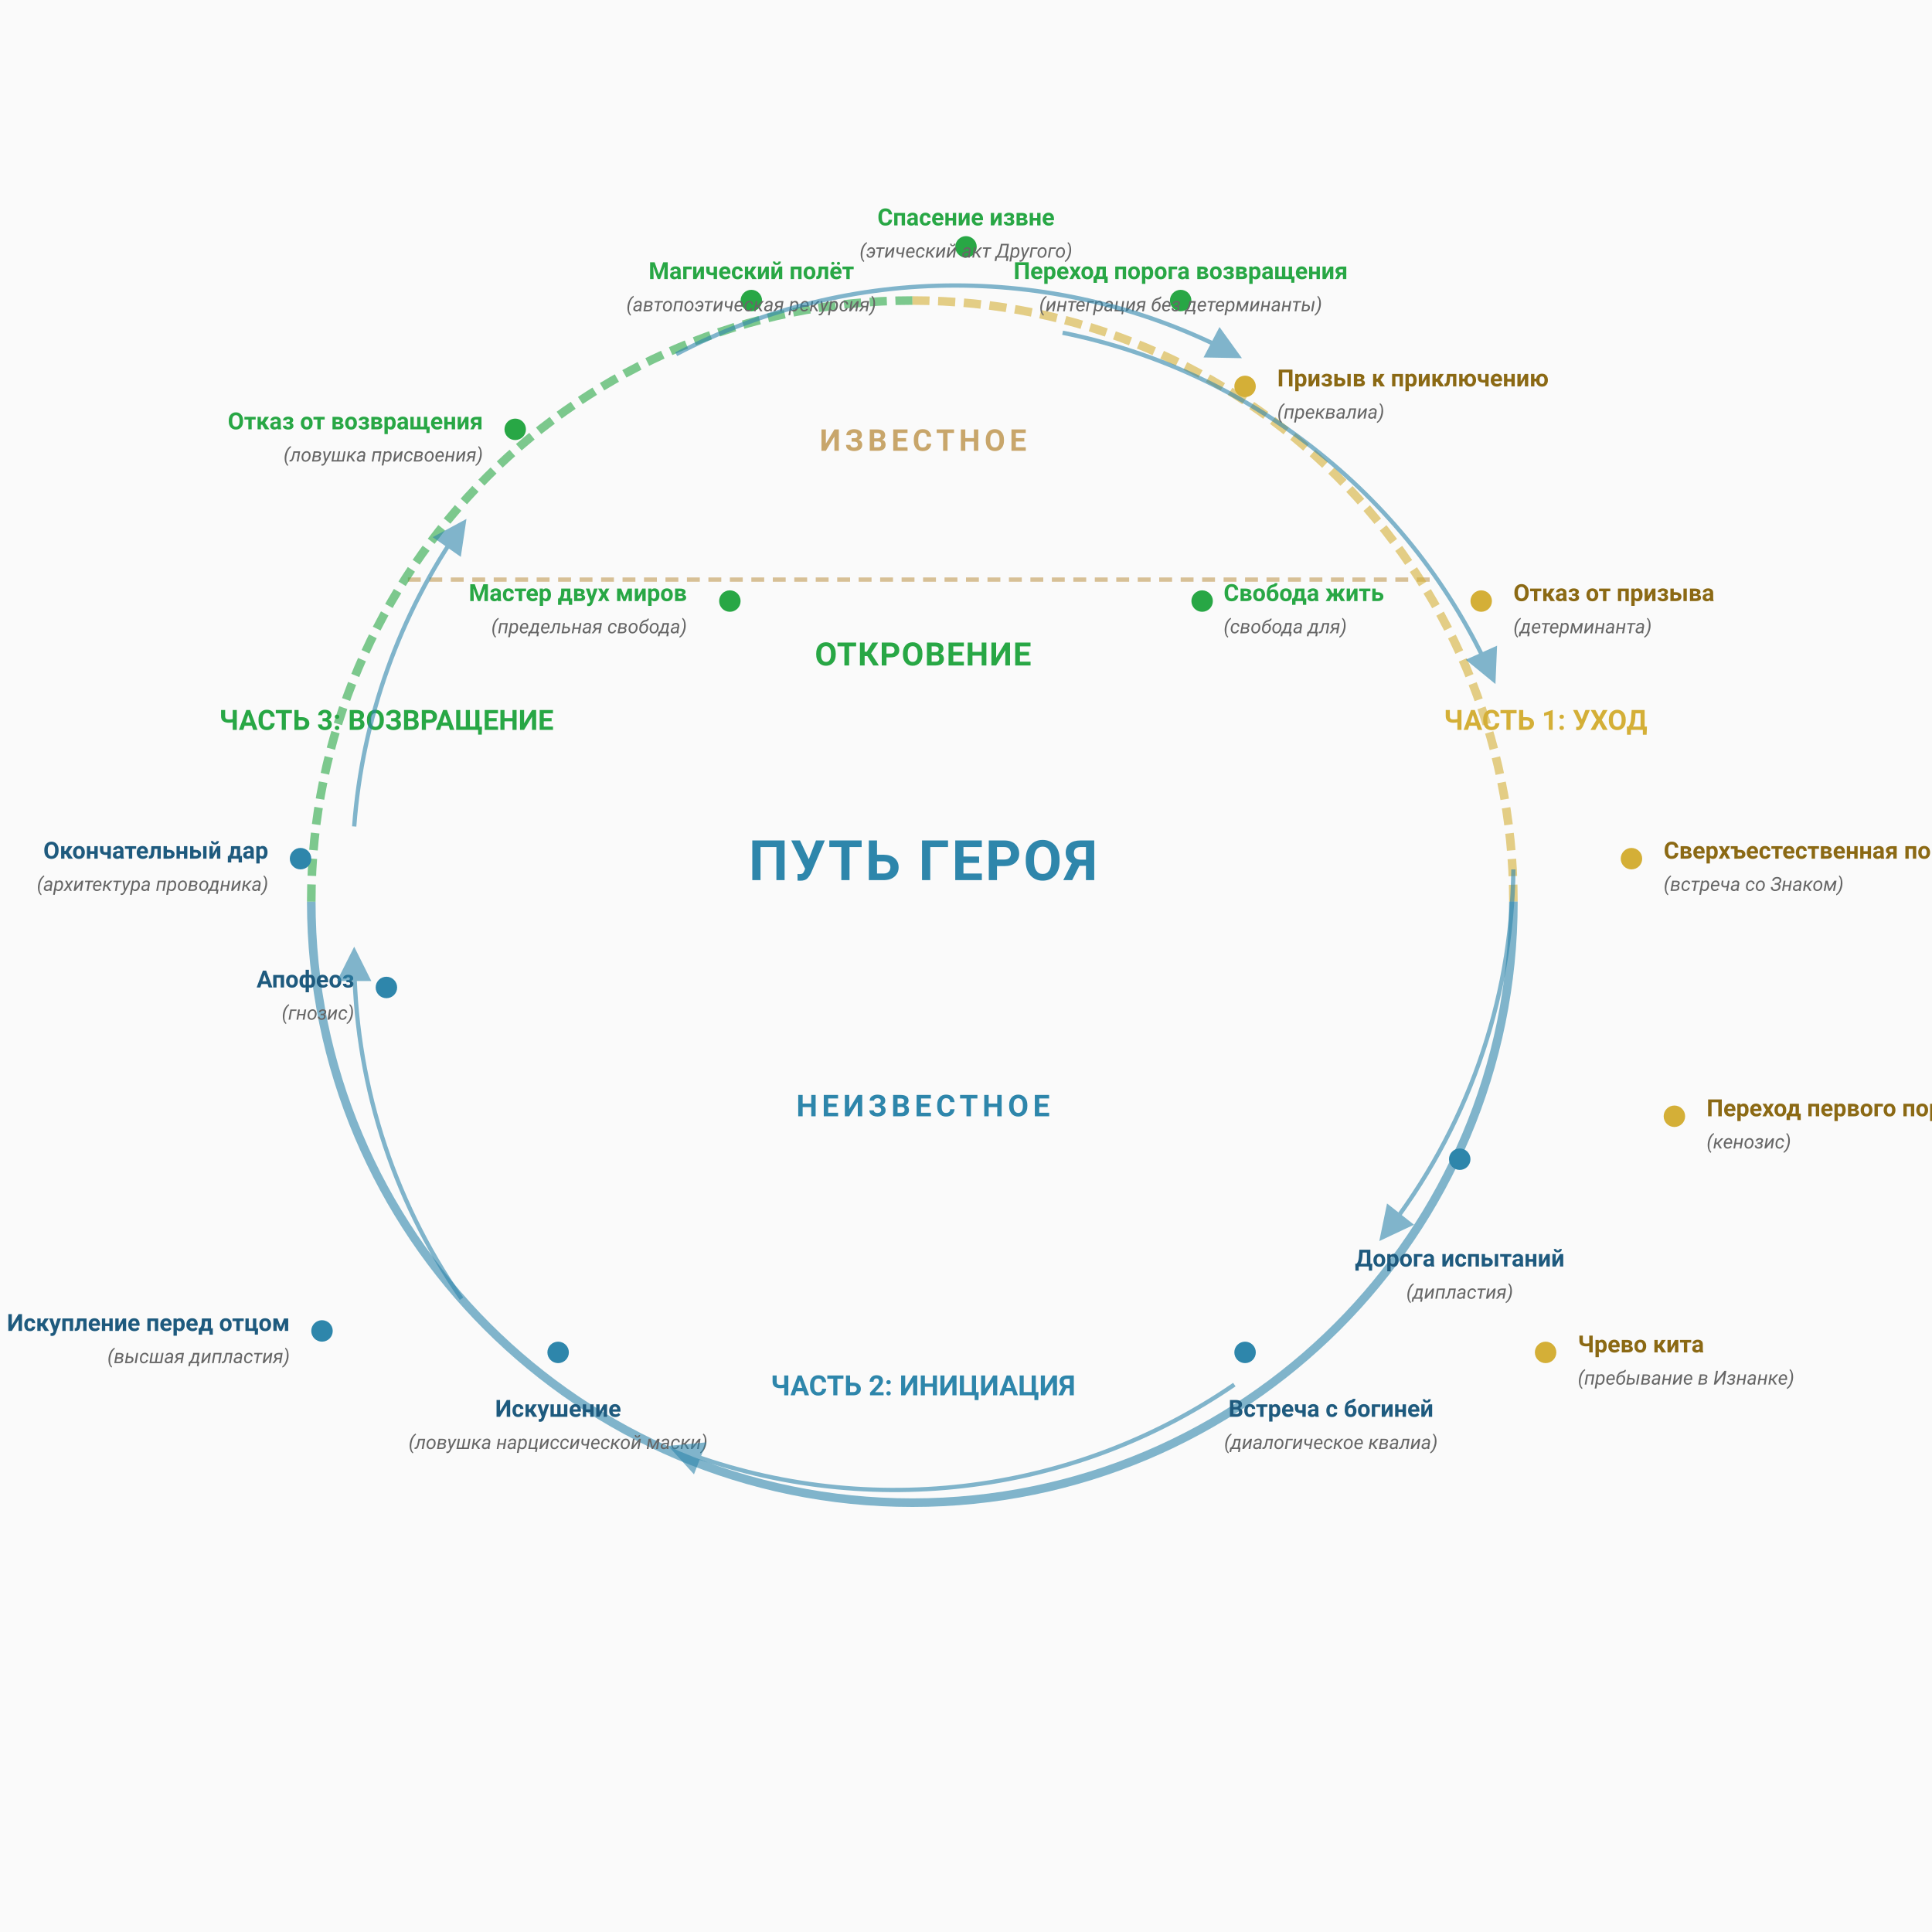
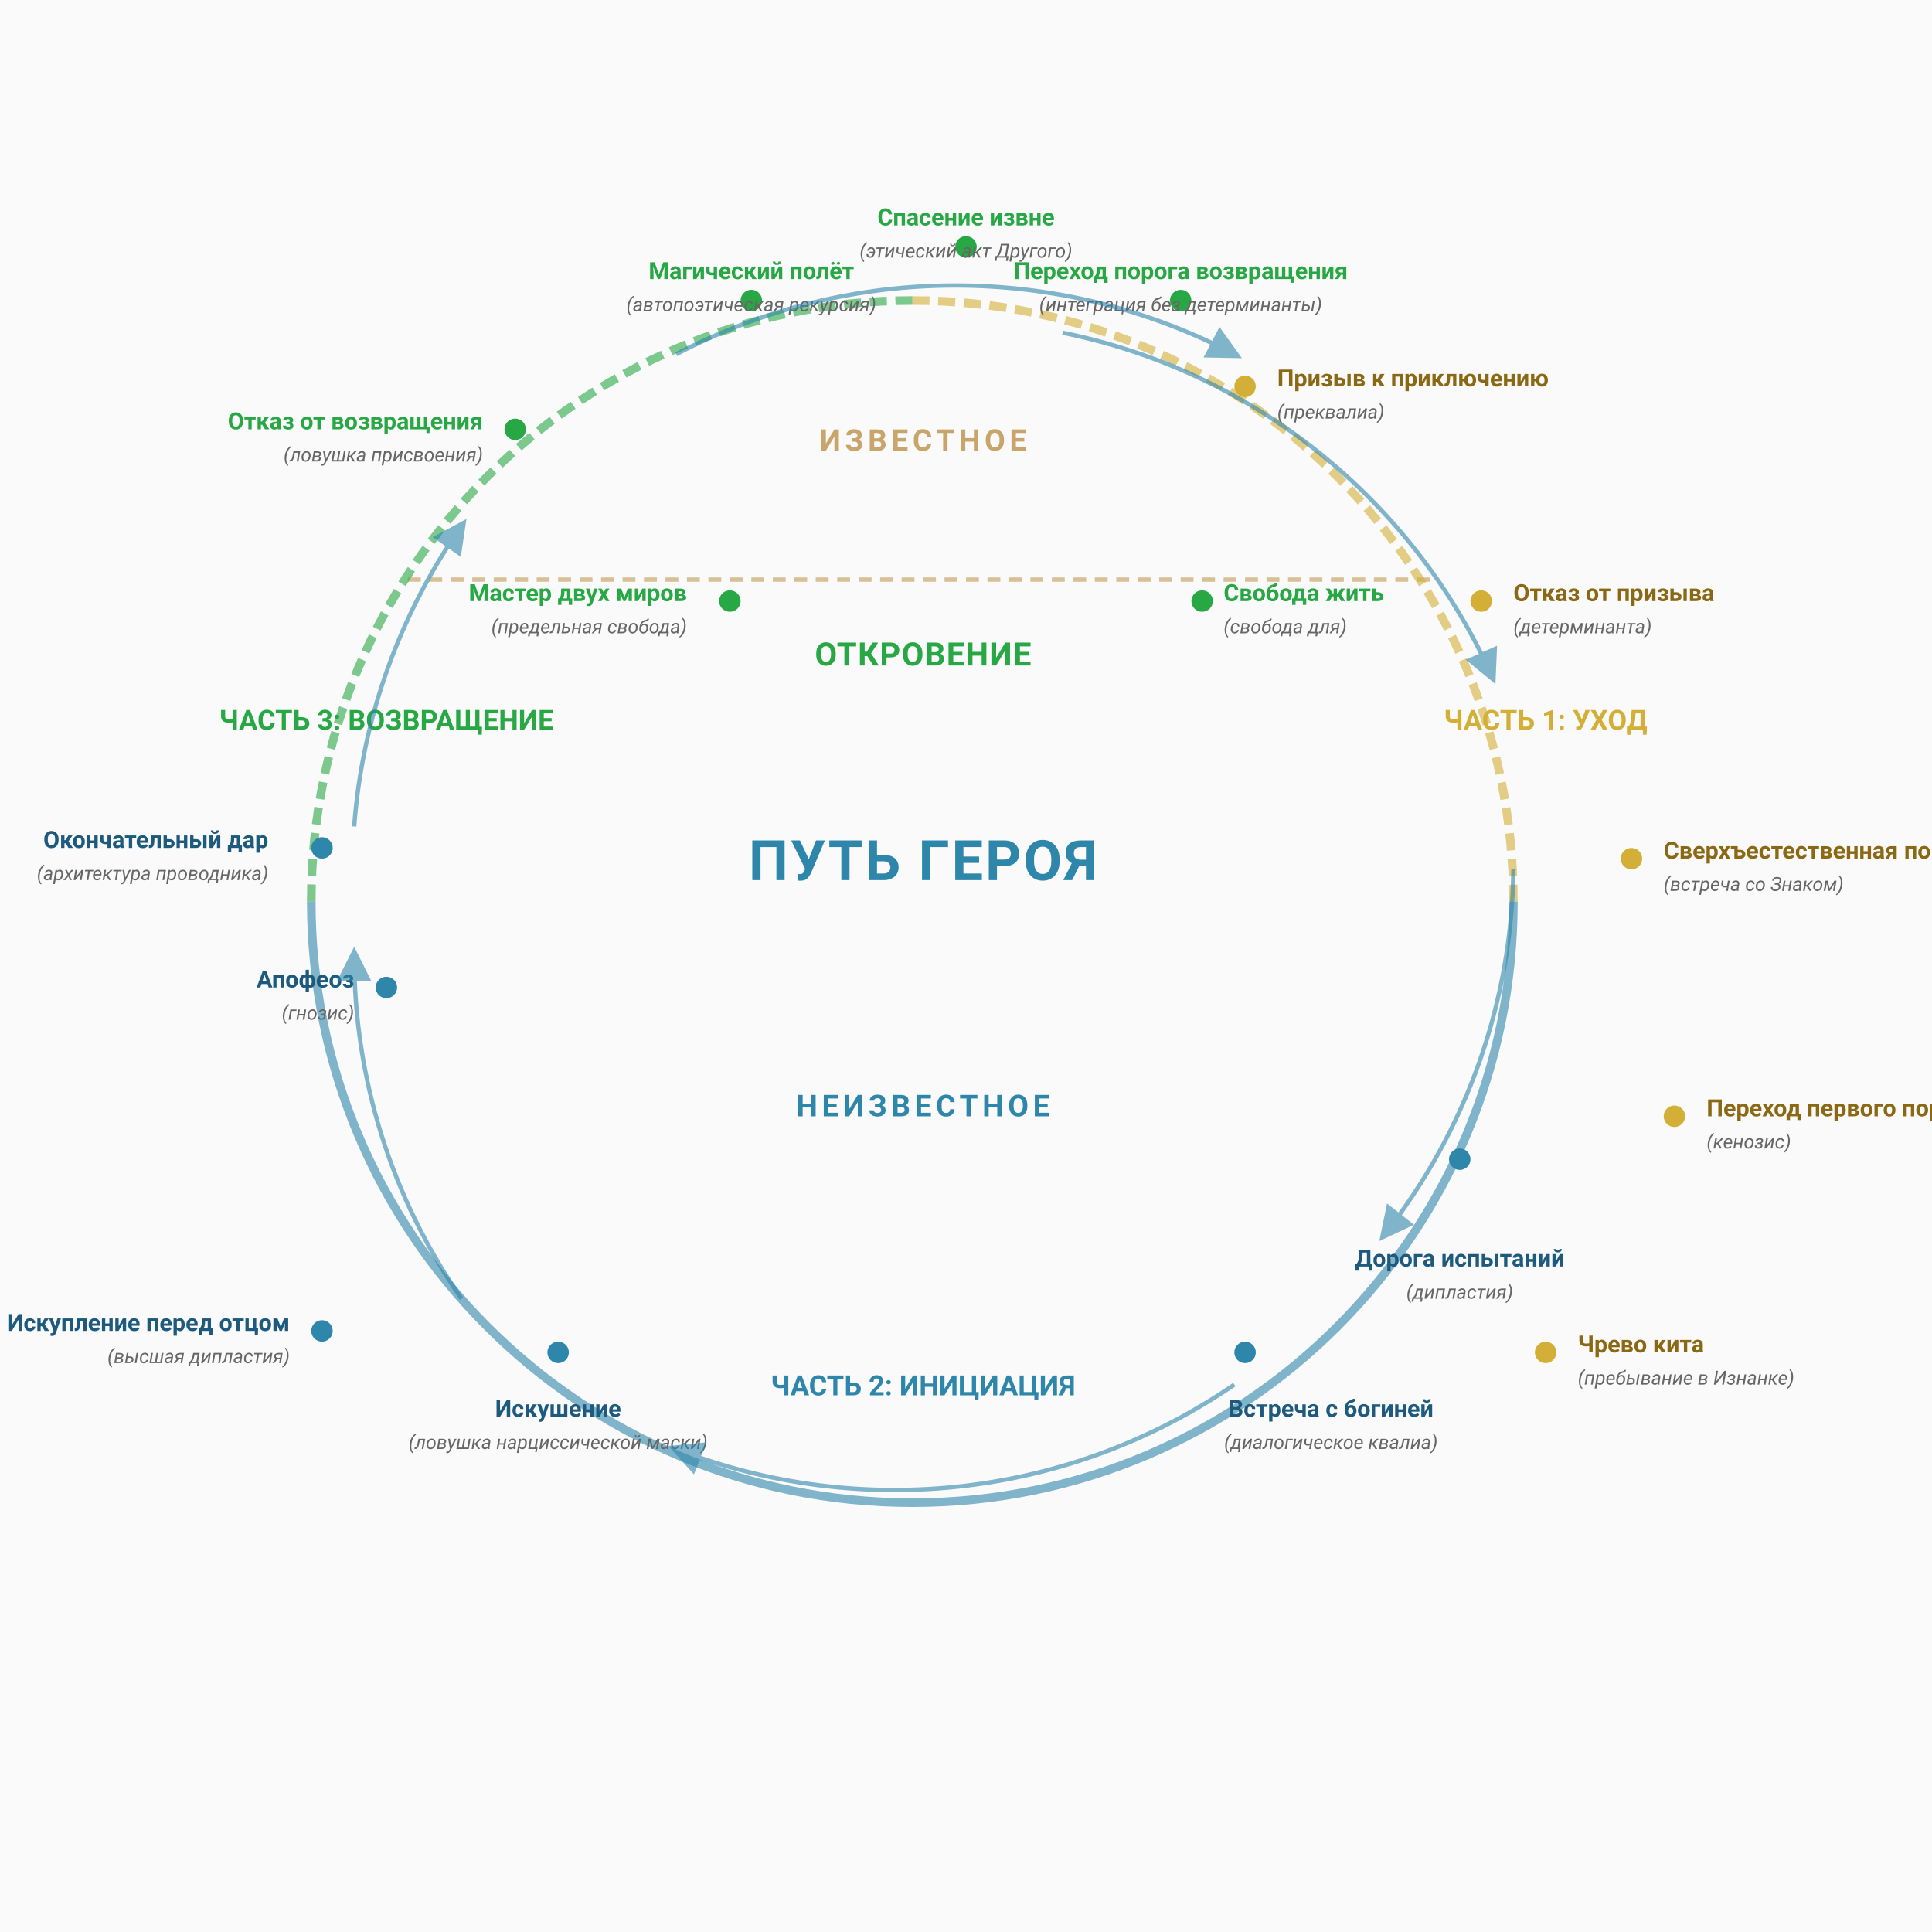
<svg xmlns="http://www.w3.org/2000/svg" viewBox="0 0 900 900" width="900" height="900">
  <defs>
    <marker id="arrow" markerWidth="8" markerHeight="8" refX="6" refY="4" orient="auto">
      <polygon points="0 0, 8 4, 0 8" fill="#2E86AB" />
    </marker>
  </defs>
  <rect width="100%" height="100%" fill="#FAFAFA" />
  <line x1="190" y1="270" x2="668" y2="270" stroke="#C8A66B" stroke-width="2" stroke-dasharray="6,4" opacity="0.7" />
  <g text-anchor="middle" font-family="system-ui, -apple-system, 'Segoe UI', Roboto, sans-serif">
    <text x="430" y="410" font-size="26" font-weight="bold" fill="#2E86AB" letter-spacing="1">ПУТЬ ГЕРОЯ</text>
    <text x="430" y="310" font-size="15" font-weight="600" fill="#28A745" letter-spacing="0.5">ОТКРОВЕНИЕ</text>
    <text x="430" y="210" font-size="14" font-weight="bold" fill="#C8A66B" letter-spacing="2">ИЗВЕСТНОЕ</text>
    <text x="430" y="520" font-size="14" font-weight="bold" fill="#2E86AB" letter-spacing="2">НЕИЗВЕСТНОЕ</text>
  </g>
  <path d="M 425 140 A 280 280 0 0 1 705 420" fill="none" stroke="#D4AF37" stroke-width="4" opacity="0.6" stroke-dasharray="8,4" />
  <path d="M 705 420 A 280 280 0 0 1 145 420" fill="none" stroke="#2E86AB" stroke-width="4" opacity="0.6" />
  <path d="M 145 420 A 280 280 0 0 1 425 140" fill="none" stroke="#28A745" stroke-width="4" opacity="0.6" stroke-dasharray="8,4" />
  <g id="departure" font-family="system-ui, -apple-system, 'Segoe UI', Roboto, sans-serif" font-size="11" font-weight="600" fill="#8B6914">
    <g id="stage-call">
      <circle cx="580" cy="180" r="5" fill="#D4AF37" />
      <text x="595" y="180" text-anchor="start">Призыв к приключению</text>
      <text x="595" y="195" text-anchor="start" font-size="9" font-weight="normal" font-style="italic" fill="#666">(преквалиа)</text>
    </g>
    <g id="stage-refusal">
      <circle cx="690" cy="280" r="5" fill="#D4AF37" />
      <text x="705" y="280" text-anchor="start">Отказ от призыва</text>
      <text x="705" y="295" text-anchor="start" font-size="9" font-weight="normal" font-style="italic" fill="#666">(детерминанта)</text>
    </g>
    <g id="stage-help">
      <circle cx="760" cy="400" r="5" fill="#D4AF37" />
      <text x="775" y="400" text-anchor="start">Сверхъестественная помощь</text>
      <text x="775" y="415" text-anchor="start" font-size="9" font-weight="normal" font-style="italic" fill="#666">(встреча со Знаком)</text>
    </g>
    <g id="stage-threshold">
      <circle cx="780" cy="520" r="5" fill="#D4AF37" />
      <text x="795" y="520" text-anchor="start">Переход первого порога</text>
      <text x="795" y="535" text-anchor="start" font-size="9" font-weight="normal" font-style="italic" fill="#666">(кенозис)</text>
    </g>
    <g id="stage-whale">
      <circle cx="720" cy="630" r="5" fill="#D4AF37" />
      <text x="735" y="630" text-anchor="start">Чрево кита</text>
      <text x="735" y="645" text-anchor="start" font-size="9" font-weight="normal" font-style="italic" fill="#666">(пребывание в Изнанке)</text>
    </g>
  </g>
  <g id="initiation" font-family="system-ui, -apple-system, 'Segoe UI', Roboto, sans-serif" font-size="11" font-weight="600" fill="#1E5A7E">
    <g id="stage-trials">
      <circle cx="680" cy="540" r="5" fill="#2E86AB" />
      <text x="680" y="590" text-anchor="middle">Дорога испытаний</text>
      <text x="680" y="605" text-anchor="middle" font-size="9" font-weight="normal" font-style="italic" fill="#666">(дипластия)</text>
    </g>
    <g id="stage-goddess">
      <circle cx="580" cy="630" r="5" fill="#2E86AB" />
      <text x="620" y="660" text-anchor="middle">Встреча с богиней</text>
      <text x="620" y="675" text-anchor="middle" font-size="9" font-weight="normal" font-style="italic" fill="#666">(диалогическое квалиа)</text>
    </g>
    <g id="stage-temptation">
      <circle cx="260" cy="630" r="5" fill="#2E86AB" />
      <text x="260" y="660" text-anchor="middle">Искушение</text>
      <text x="260" y="675" text-anchor="middle" font-size="9" font-weight="normal" font-style="italic" fill="#666">(ловушка нарциссической маски)</text>
    </g>
    <g id="stage-father">
      <circle cx="150" cy="620" r="5" fill="#2E86AB" />
      <text x="135" y="620" text-anchor="end">Искупление перед отцом</text>
      <text x="135" y="635" text-anchor="end" font-size="9" font-weight="normal" font-style="italic" fill="#666">(высшая дипластия)</text>
    </g>
    <g id="stage-apotheosis">
      <circle cx="180" cy="460" r="5" fill="#2E86AB" />
      <text x="165" y="460" text-anchor="end">Апофеоз</text>
      <text x="165" y="475" text-anchor="end" font-size="9" font-weight="normal" font-style="italic" fill="#666">(гнозис)</text>
    </g>
    <g id="stage-gift">
-       <circle cx="140" cy="400" r="5" fill="#2E86AB" />
-       <text x="125" y="400" text-anchor="end">Окончательный дар</text>
-       <text x="125" y="415" text-anchor="end" font-size="9" font-weight="normal" font-style="italic" fill="#666">(архитектура проводника)</text>
+       <circle cx="150" cy="395" r="5" fill="#2E86AB" />
+       <text x="125" y="395" text-anchor="end">Окончательный дар</text>
+       <text x="125" y="410" text-anchor="end" font-size="9" font-weight="normal" font-style="italic" fill="#666">(архитектура проводника)</text>
    </g>
  </g>
  <g id="return" font-family="system-ui, -apple-system, 'Segoe UI', Roboto, sans-serif" font-size="11" font-weight="600" fill="#28A745">
    <g id="stage-refusal-return">
      <circle cx="240" cy="200" r="5" fill="#28A745" />
      <text x="225" y="200" text-anchor="end">Отказ от возвращения</text>
      <text x="225" y="215" text-anchor="end" font-size="9" font-weight="normal" font-style="italic" fill="#666">(ловушка присвоения)</text>
    </g>
    <g id="stage-flight">
      <circle cx="350" cy="140" r="5" fill="#28A745" />
      <text x="350" y="130" text-anchor="middle">Магический полёт</text>
      <text x="350" y="145" text-anchor="middle" font-size="9" font-weight="normal" font-style="italic" fill="#666">(автопоэтическая рекурсия)</text>
    </g>
    <g id="stage-rescue">
      <circle cx="450" cy="115" r="5" fill="#28A745" />
      <text x="450" y="105" text-anchor="middle">Спасение извне</text>
      <text x="450" y="120" text-anchor="middle" font-size="9" font-weight="normal" font-style="italic" fill="#666">(этический акт Другого)</text>
    </g>
    <g id="stage-return-threshold">
      <circle cx="550" cy="140" r="5" fill="#28A745" />
      <text x="550" y="130" text-anchor="middle">Переход порога возвращения</text>
      <text x="550" y="145" text-anchor="middle" font-size="9" font-weight="normal" font-style="italic" fill="#666">(интеграция без детерминанты)</text>
    </g>
    <g id="stage-master">
      <circle cx="340" cy="280" r="5" fill="#28A745" />
      <text x="320" y="280" text-anchor="end">Мастер двух миров</text>
      <text x="320" y="295" text-anchor="end" font-size="9" font-weight="normal" font-style="italic" fill="#666">(предельная свобода)</text>
    </g>
    <g id="stage-freedom">
      <circle cx="560" cy="280" r="5" fill="#28A745" />
      <text x="570" y="280" text-anchor="start">Свобода жить</text>
      <text x="570" y="295" text-anchor="start" font-size="9" font-weight="normal" font-style="italic" fill="#666">(свобода для)</text>
    </g>
  </g>
  <g font-family="system-ui, -apple-system, 'Segoe UI', Roboto, sans-serif" font-size="13" font-weight="bold">
    <text x="720" y="340" fill="#D4AF37" text-anchor="middle">ЧАСТЬ 1: УХОД</text>
    <text x="430" y="650" fill="#2E86AB" text-anchor="middle">ЧАСТЬ 2: ИНИЦИАЦИЯ</text>
    <text x="180" y="340" fill="#28A745" text-anchor="middle">ЧАСТЬ 3: ВОЗВРАЩЕНИЕ</text>
  </g>
  <g fill="none" stroke="#2E86AB" stroke-width="2" marker-end="url(#arrow)" opacity="0.6">
    <path d="M 495 155 A 280 280 0 0 1 695 315" />
    <path d="M 315 165 A 280 280 0 0 1 575 165" />
    <path d="M 165 385 A 280 280 0 0 1 215 245" />
    <path d="M 705 405 A 280 280 0 0 1 645 575" />
    <path d="M 575 645 A 280 280 0 0 1 315 675" />
    <path d="M 215 605 A 280 280 0 0 1 165 445" />
  </g>
</svg>
